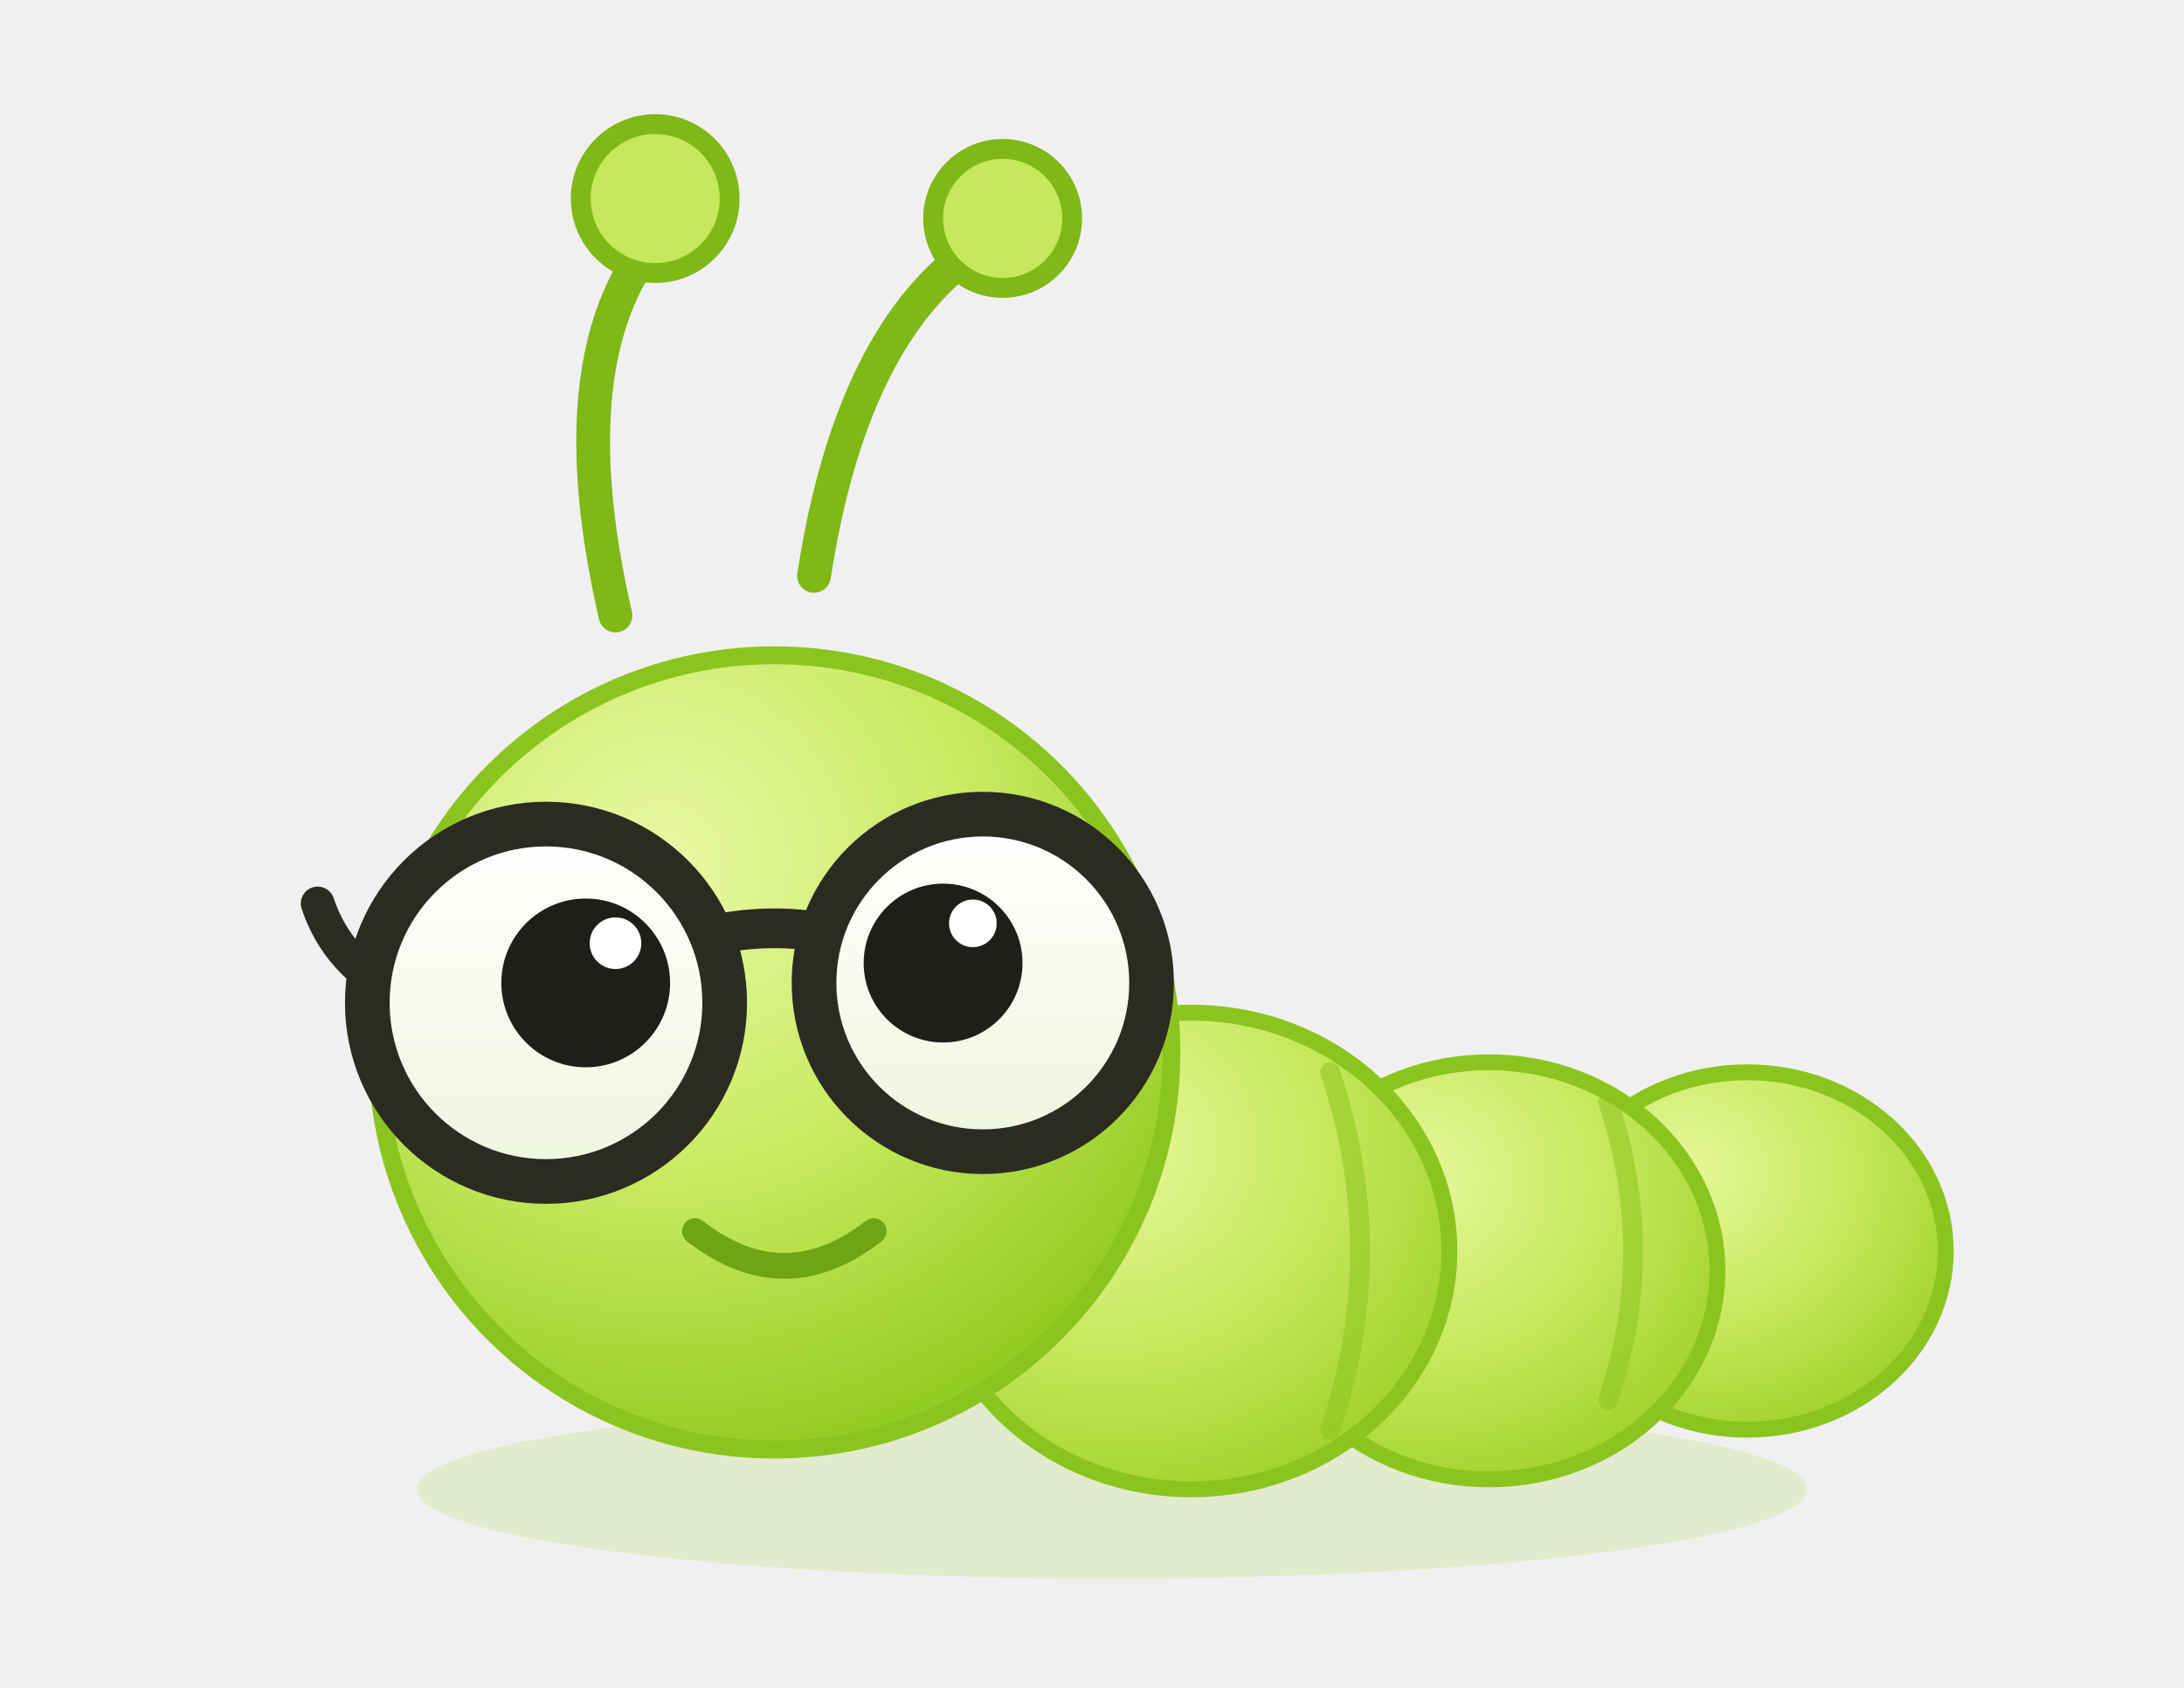
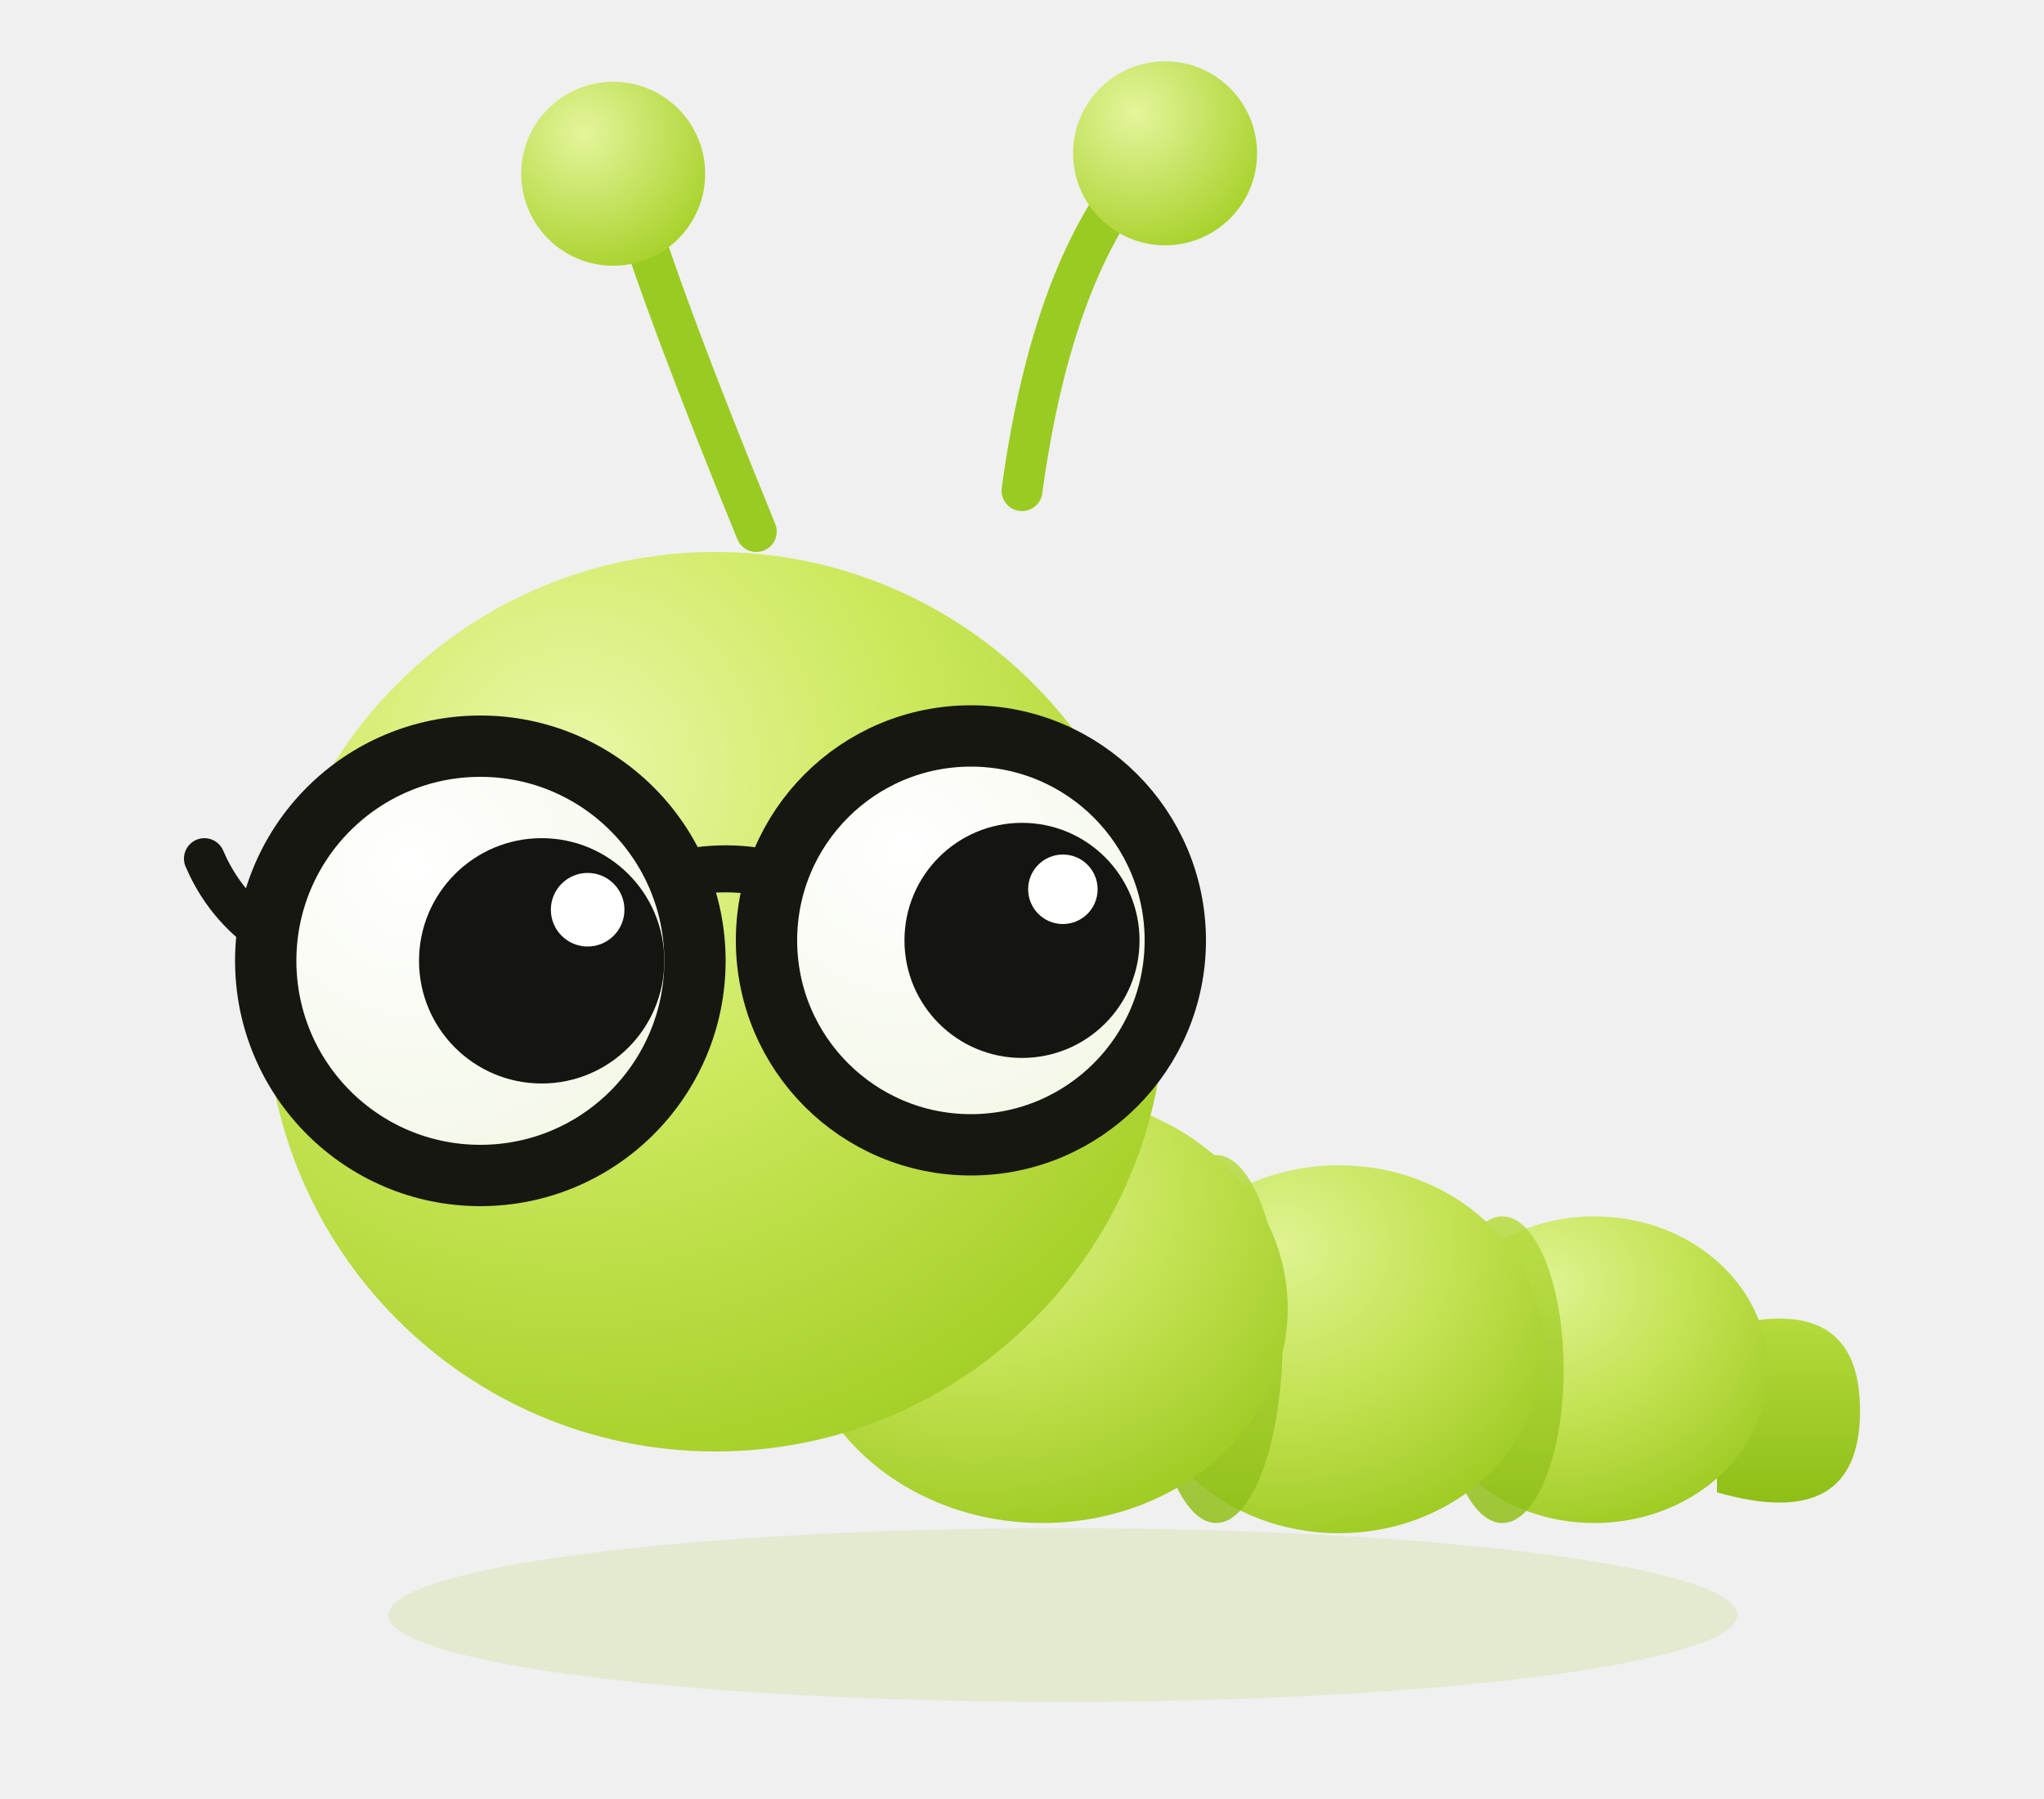
- <svg xmlns="http://www.w3.org/2000/svg" viewBox="0 0 220 170" role="img" aria-label="노디 애벌레">
+ <svg xmlns="http://www.w3.org/2000/svg" viewBox="0 0 200 176" role="img" aria-label="노디 애벌레">
  <defs>
-     <radialGradient id="seg" cx="34%" cy="28%" r="78%">
-       <stop offset="0%" stop-color="#E8F79B" />
-       <stop offset="55%" stop-color="#C6E85C" />
-       <stop offset="100%" stop-color="#9FD22B" />
+     <radialGradient id="c-head" cx="34%" cy="24%" r="82%">
+       <stop offset="0%" stop-color="#E9F7A8" />
+       <stop offset="45%" stop-color="#CDE95E" />
+       <stop offset="100%" stop-color="#A4CF27" />
    </radialGradient>
-     <radialGradient id="head" cx="36%" cy="26%" r="76%">
-       <stop offset="0%" stop-color="#EAF8A6" />
-       <stop offset="52%" stop-color="#C9EA61" />
-       <stop offset="100%" stop-color="#93CC22" />
+     <radialGradient id="c-seg" cx="36%" cy="22%" r="86%">
+       <stop offset="0%" stop-color="#DFF391" />
+       <stop offset="50%" stop-color="#C3E252" />
+       <stop offset="100%" stop-color="#9BC91F" />
    </radialGradient>
-     <linearGradient id="lens" x1="0" y1="0" x2="0" y2="1">
+     <linearGradient id="c-ring" x1="0" y1="0" x2="0" y2="1">
+       <stop offset="0%" stop-color="#B5DB3C" />
+       <stop offset="100%" stop-color="#8FBE18" />
+     </linearGradient>
+     <radialGradient id="c-lens" cx="34%" cy="28%" r="76%">
      <stop offset="0%" stop-color="#FFFFFF" />
-       <stop offset="100%" stop-color="#EFF6DE" />
-     </linearGradient>
+       <stop offset="100%" stop-color="#F3F7E6" />
+     </radialGradient>
+     <radialGradient id="c-ball" cx="34%" cy="28%" r="78%">
+       <stop offset="0%" stop-color="#E4F59C" />
+       <stop offset="100%" stop-color="#A8D22B" />
+     </radialGradient>
  </defs>
-   <ellipse cx="112" cy="150" rx="70" ry="9" fill="#9FD22B" opacity="0.18" />
-   <g stroke="#8CC41F" stroke-width="1.6">
-     <ellipse cx="176" cy="126" rx="20" ry="18" fill="url(#seg)" />
-     <ellipse cx="150" cy="128" rx="23" ry="21" fill="url(#seg)" />
-     <ellipse cx="120" cy="126" rx="26" ry="24" fill="url(#seg)" />
+   <ellipse cx="104" cy="158" rx="66" ry="8.5" fill="#A4CF27" opacity="0.16" />
+   <g fill="none" stroke="#9ACB22" stroke-width="4" stroke-linecap="round">
+     <path d="M74 52 q-9 -22 -12 -32" />
+     <path d="M100 48 q3 -22 12 -32" />
  </g>
-   <g fill="none" stroke="#8CC41F" stroke-width="2" stroke-linecap="round" opacity="0.55">
-     <path d="M162 111 q5 15 0 30" />
-     <path d="M134 108 q6 18 0 36" />
+   <circle cx="60" cy="17" r="9" fill="url(#c-ball)" />
+   <circle cx="114" cy="15" r="9" fill="url(#c-ball)" />
+   <g>
+     <path d="M168 130 q14 -4 14 8 t-14 8 z" fill="url(#c-ring)" />
+     <ellipse cx="156" cy="134" rx="17" ry="15" fill="url(#c-seg)" />
+     <ellipse cx="147" cy="134" rx="6" ry="15" fill="url(#c-ring)" opacity="0.85" />
+     <ellipse cx="131" cy="132" rx="20" ry="18" fill="url(#c-seg)" />
+     <ellipse cx="119" cy="131" rx="6.5" ry="18" fill="url(#c-ring)" opacity="0.85" />
+     <ellipse cx="102" cy="128" rx="24" ry="21" fill="url(#c-seg)" />
  </g>
-   <g fill="none" stroke="#7FB817" stroke-width="3.4" stroke-linecap="round">
-     <path d="M62 62 q-6 -26 4 -38" />
-     <path d="M82 58 q4 -26 18 -34" />
-   </g>
-   <circle cx="66" cy="20" r="7.5" fill="#C6E85C" stroke="#7FB817" stroke-width="2" />
-   <circle cx="101" cy="22" r="7" fill="#C6E85C" stroke="#7FB817" stroke-width="2" />
-   <circle cx="78" cy="106" r="40" fill="url(#head)" stroke="#8CC41F" stroke-width="1.8" />
-   <path d="M66 96 q12 -5 24 0" fill="none" stroke="#2B2B22" stroke-width="4" stroke-linecap="round" />
-   <path d="M40 100 q-6 -3 -8 -9" fill="none" stroke="#2B2B22" stroke-width="3.4" stroke-linecap="round" />
-   <circle cx="55" cy="101" r="18" fill="url(#lens)" stroke="#2B2B22" stroke-width="4.5" />
-   <circle cx="99" cy="99" r="17" fill="url(#lens)" stroke="#2B2B22" stroke-width="4.5" />
-   <circle cx="59" cy="99" r="8.5" fill="#1F1F19" />
-   <circle cx="95" cy="97" r="8" fill="#1F1F19" />
-   <circle cx="62" cy="95" r="2.6" fill="#FFFFFF" />
-   <circle cx="98" cy="93" r="2.4" fill="#FFFFFF" />
-   <path d="M70 124 q9 7 18 0" fill="none" stroke="#6FA414" stroke-width="2.6" stroke-linecap="round" />
+   <circle cx="70" cy="98" r="44" fill="url(#c-head)" />
+   <path d="M60 88 q11 -6 22 0" fill="none" stroke="#171712" stroke-width="4.6" stroke-linecap="round" />
+   <path d="M31 94 q-8 -3 -11 -10" fill="none" stroke="#171712" stroke-width="4" stroke-linecap="round" />
+   <circle cx="47" cy="94" r="21" fill="url(#c-lens)" stroke="#171712" stroke-width="6" />
+   <circle cx="95" cy="92" r="20" fill="url(#c-lens)" stroke="#171712" stroke-width="6" />
+   <circle cx="53" cy="94" r="12" fill="#141410" />
+   <circle cx="100" cy="92" r="11.5" fill="#141410" />
+   <circle cx="57.5" cy="89" r="3.6" fill="#FFFFFF" />
+   <circle cx="104" cy="87" r="3.4" fill="#FFFFFF" />
</svg>
